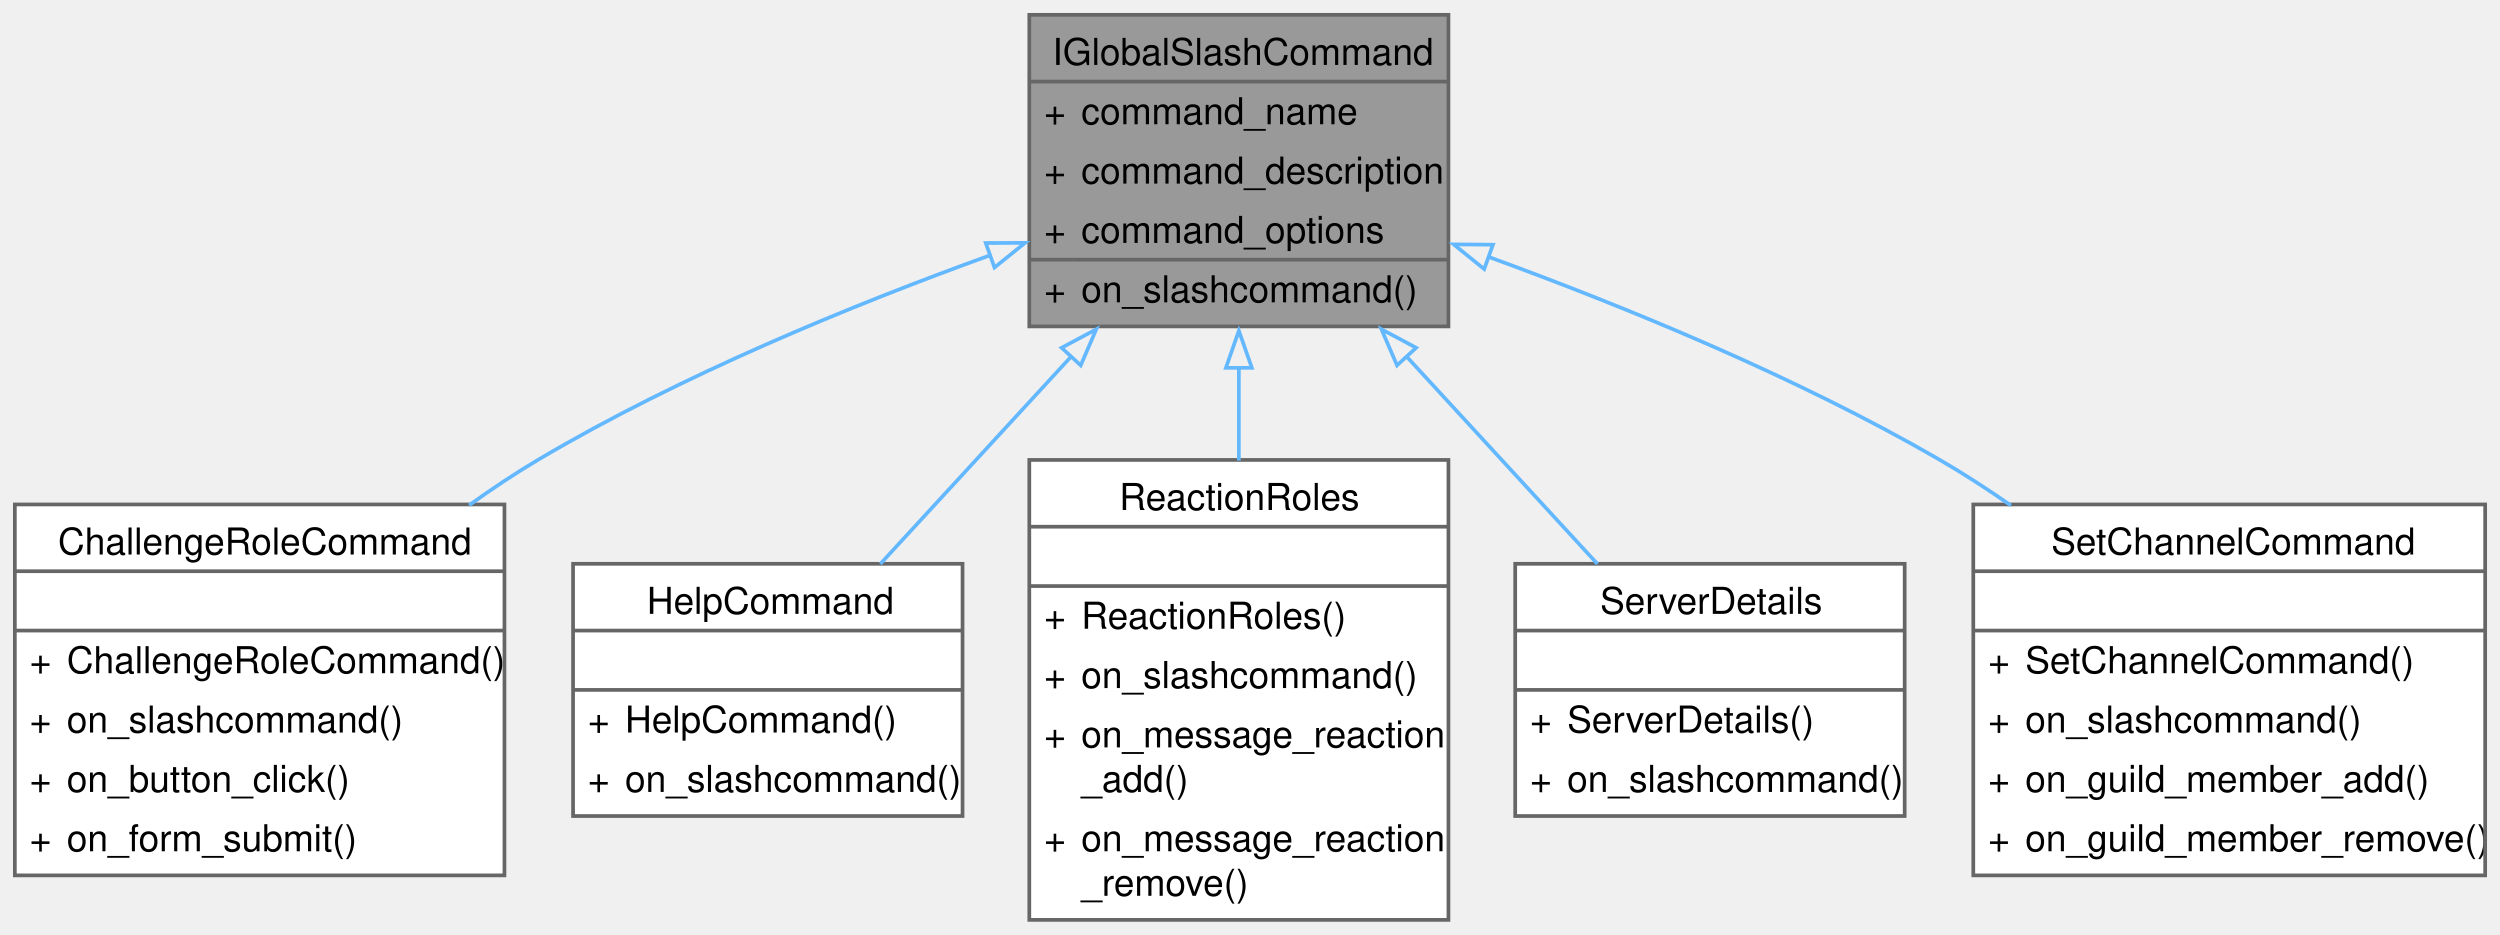
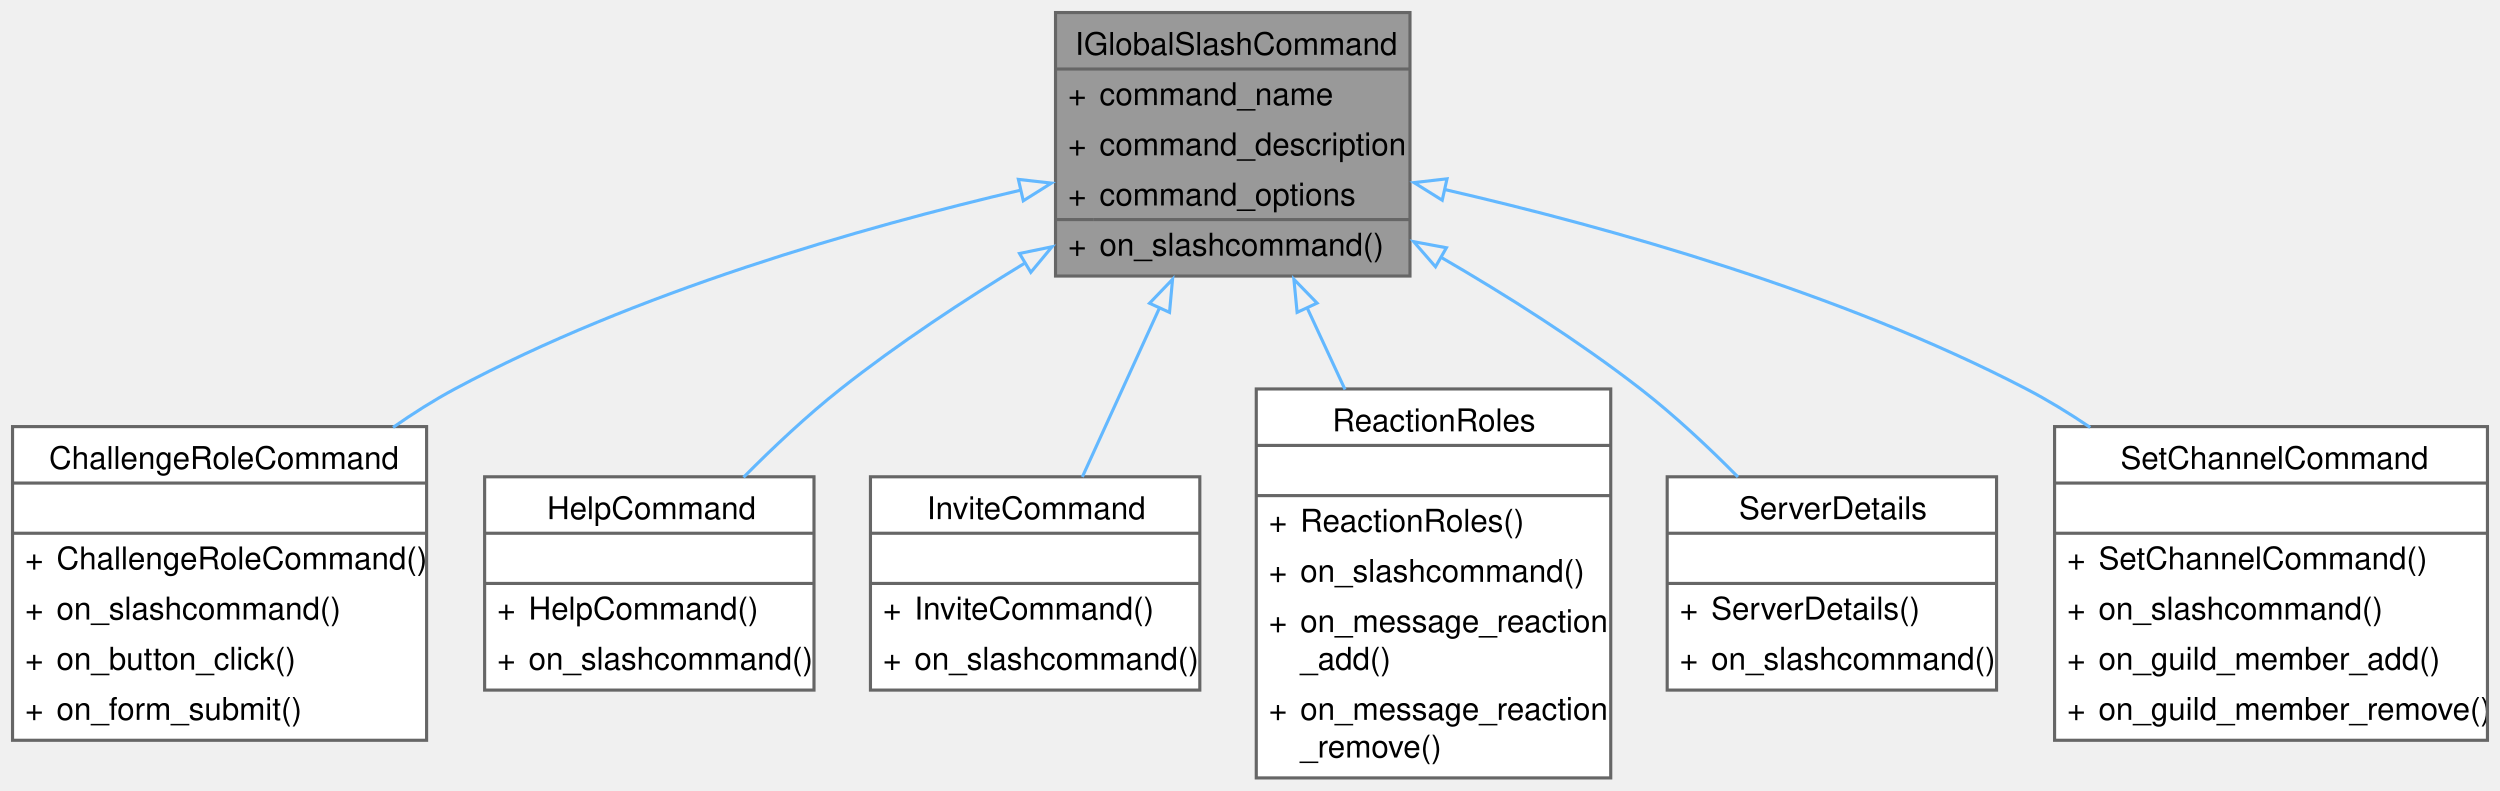
- <svg xmlns="http://www.w3.org/2000/svg" xmlns:xlink="http://www.w3.org/1999/xlink" width="674pt" height="252pt" viewBox="0.00 0.00 674.00 252.00">
+ <svg xmlns="http://www.w3.org/2000/svg" xmlns:xlink="http://www.w3.org/1999/xlink" width="797pt" height="252pt" viewBox="0.00 0.00 797.00 252.00">
  <g id="graph0" class="graph" transform="scale(1 1) rotate(0) translate(4 248)">
    <g id="Node000001" class="node">
      <g id="a_Node000001">
        <a xlink:title=" ">
-           <polygon fill="#999999" stroke="none" points="386.5,-244 273.5,-244 273.5,-160 386.5,-160 386.5,-244" />
-           <text text-anchor="start" x="279.75" y="-230.5" font-family="Helvetica,sans-Serif" font-size="10.00">IGlobalSlashCommand</text>
-           <text text-anchor="start" x="277.5" y="-214.5" font-family="Helvetica,sans-Serif" font-size="10.00">+</text>
-           <text text-anchor="start" x="287.5" y="-214.5" font-family="Helvetica,sans-Serif" font-size="10.00">command_name</text>
-           <text text-anchor="start" x="277.5" y="-198.5" font-family="Helvetica,sans-Serif" font-size="10.00">+</text>
-           <text text-anchor="start" x="287.5" y="-198.5" font-family="Helvetica,sans-Serif" font-size="10.00">command_description</text>
-           <text text-anchor="start" x="277.5" y="-182.5" font-family="Helvetica,sans-Serif" font-size="10.00">+</text>
-           <text text-anchor="start" x="287.5" y="-182.5" font-family="Helvetica,sans-Serif" font-size="10.00">command_options</text>
-           <text text-anchor="start" x="277.5" y="-166.5" font-family="Helvetica,sans-Serif" font-size="10.00">+</text>
-           <text text-anchor="start" x="287.5" y="-166.5" font-family="Helvetica,sans-Serif" font-size="10.00">on_slashcommand()</text>
-           <polygon fill="#666666" stroke="#666666" points="273.5,-226 273.5,-226 386.5,-226 386.5,-226 273.5,-226" />
-           <polygon fill="#666666" stroke="#666666" points="273.5,-178 273.5,-178 285.5,-178 285.5,-178 273.5,-178" />
-           <polygon fill="#666666" stroke="#666666" points="285.5,-178 285.5,-178 386.5,-178 386.5,-178 285.5,-178" />
-           <polygon fill="none" stroke="#666666" points="273.5,-160 273.5,-244 386.5,-244 386.5,-160 273.5,-160" />
+           <polygon fill="#999999" stroke="none" points="445.5,-244 332.5,-244 332.5,-160 445.5,-160 445.5,-244" />
+           <text text-anchor="start" x="338.75" y="-230.5" font-family="Helvetica,sans-Serif" font-size="10.00">IGlobalSlashCommand</text>
+           <text text-anchor="start" x="336.5" y="-214.5" font-family="Helvetica,sans-Serif" font-size="10.00">+</text>
+           <text text-anchor="start" x="346.5" y="-214.5" font-family="Helvetica,sans-Serif" font-size="10.00">command_name</text>
+           <text text-anchor="start" x="336.5" y="-198.5" font-family="Helvetica,sans-Serif" font-size="10.00">+</text>
+           <text text-anchor="start" x="346.5" y="-198.5" font-family="Helvetica,sans-Serif" font-size="10.00">command_description</text>
+           <text text-anchor="start" x="336.5" y="-182.5" font-family="Helvetica,sans-Serif" font-size="10.00">+</text>
+           <text text-anchor="start" x="346.5" y="-182.5" font-family="Helvetica,sans-Serif" font-size="10.00">command_options</text>
+           <text text-anchor="start" x="336.5" y="-166.5" font-family="Helvetica,sans-Serif" font-size="10.00">+</text>
+           <text text-anchor="start" x="346.5" y="-166.5" font-family="Helvetica,sans-Serif" font-size="10.00">on_slashcommand()</text>
+           <polygon fill="#666666" stroke="#666666" points="332.5,-226 332.5,-226 445.5,-226 445.5,-226 332.5,-226" />
+           <polygon fill="#666666" stroke="#666666" points="332.5,-178 332.5,-178 344.5,-178 344.5,-178 332.5,-178" />
+           <polygon fill="#666666" stroke="#666666" points="344.5,-178 344.5,-178 445.5,-178 445.5,-178 344.5,-178" />
+           <polygon fill="none" stroke="#666666" points="332.5,-160 332.5,-244 445.5,-244 445.5,-160 332.5,-160" />
        </a>
      </g>
    </g>
    <g id="Node000002" class="node">
      <g id="a_Node000002">
        <a xlink:href="classChallengeRoleCommand.html" target="_top" xlink:title=" ">
          <polygon fill="white" stroke="none" points="132,-112 0,-112 0,-12 132,-12 132,-112" />
          <text text-anchor="start" x="11.62" y="-98.5" font-family="Helvetica,sans-Serif" font-size="10.00">ChallengeRoleCommand</text>
          <text text-anchor="start" x="64.5" y="-82.5" font-family="Helvetica,sans-Serif" font-size="10.00"> </text>
          <text text-anchor="start" x="4" y="-66.5" font-family="Helvetica,sans-Serif" font-size="10.00">+</text>
          <text text-anchor="start" x="14" y="-66.5" font-family="Helvetica,sans-Serif" font-size="10.00">ChallengeRoleCommand()</text>
          <text text-anchor="start" x="4" y="-50.5" font-family="Helvetica,sans-Serif" font-size="10.00">+</text>
          <text text-anchor="start" x="14" y="-50.5" font-family="Helvetica,sans-Serif" font-size="10.00">on_slashcommand()</text>
          <text text-anchor="start" x="4" y="-34.5" font-family="Helvetica,sans-Serif" font-size="10.00">+</text>
          <text text-anchor="start" x="14" y="-34.5" font-family="Helvetica,sans-Serif" font-size="10.00">on_button_click()</text>
          <text text-anchor="start" x="4" y="-18.5" font-family="Helvetica,sans-Serif" font-size="10.00">+</text>
          <text text-anchor="start" x="14" y="-18.5" font-family="Helvetica,sans-Serif" font-size="10.00">on_form_submit()</text>
          <polygon fill="#666666" stroke="#666666" points="0,-94 0,-94 132,-94 132,-94 0,-94" />
          <polygon fill="#666666" stroke="#666666" points="0,-78 0,-78 132,-78 132,-78 0,-78" />
          <polygon fill="none" stroke="#666666" points="0,-12 0,-112 132,-112 132,-12 0,-12" />
        </a>
      </g>
    </g>
    <g id="edge1_Node000001_Node000002" class="edge">
      <g id="a_edge1_Node000001_Node000002">
        <a xlink:title=" ">
-           <path fill="none" stroke="#63b8ff" d="M263.05,-179.22C225.84,-165.78 179.43,-146.77 141,-124 134.79,-120.32 128.55,-116.16 122.47,-111.78" />
-           <polygon fill="none" stroke="#63b8ff" points="261.76,-182.48 272.36,-182.53 264.11,-175.88 261.76,-182.48" />
+           <path fill="none" stroke="#63b8ff" d="M321.67,-187.45C270.17,-175.38 198.47,-154.8 141,-124 134.34,-120.43 127.71,-116.23 121.3,-111.74" />
+           <polygon fill="none" stroke="#63b8ff" points="320.66,-190.81 331.19,-189.63 322.22,-183.99 320.66,-190.81" />
        </a>
      </g>
    </g>
    <g id="Node000003" class="node">
      <g id="a_Node000003">
        <a xlink:href="classHelpCommand.html" target="_top" xlink:title=" ">
          <polygon fill="white" stroke="none" points="255.5,-96 150.5,-96 150.5,-28 255.5,-28 255.5,-96" />
          <text text-anchor="start" x="170.38" y="-82.5" font-family="Helvetica,sans-Serif" font-size="10.00">HelpCommand</text>
          <text text-anchor="start" x="201.5" y="-66.5" font-family="Helvetica,sans-Serif" font-size="10.00"> </text>
          <text text-anchor="start" x="154.5" y="-50.5" font-family="Helvetica,sans-Serif" font-size="10.00">+</text>
          <text text-anchor="start" x="164.5" y="-50.5" font-family="Helvetica,sans-Serif" font-size="10.00">HelpCommand()</text>
          <text text-anchor="start" x="154.5" y="-34.5" font-family="Helvetica,sans-Serif" font-size="10.00">+</text>
          <text text-anchor="start" x="164.5" y="-34.5" font-family="Helvetica,sans-Serif" font-size="10.00">on_slashcommand()</text>
          <polygon fill="#666666" stroke="#666666" points="150.5,-78 150.5,-78 255.5,-78 255.5,-78 150.5,-78" />
          <polygon fill="#666666" stroke="#666666" points="150.5,-62 150.5,-62 255.5,-62 255.5,-62 150.5,-62" />
          <polygon fill="none" stroke="#666666" points="150.5,-28 150.5,-96 255.5,-96 255.5,-28 150.5,-28" />
        </a>
      </g>
    </g>
    <g id="edge2_Node000001_Node000003" class="edge">
      <g id="a_edge2_Node000001_Node000003">
        <a xlink:title=" ">
-           <path fill="none" stroke="#63b8ff" d="M284.88,-151.98C267.79,-133.4 248.74,-112.71 233.33,-95.96" />
-           <polygon fill="none" stroke="#63b8ff" points="282.21,-154.24 291.56,-159.23 287.36,-149.5 282.21,-154.24" />
+           <path fill="none" stroke="#63b8ff" d="M322.9,-164.24C303.3,-152.3 282.22,-138.4 264,-124 253.31,-115.55 242.51,-105.4 233.03,-95.83" />
+           <polygon fill="none" stroke="#63b8ff" points="321.02,-167.19 331.39,-169.33 324.62,-161.18 321.02,-167.19" />
        </a>
      </g>
    </g>
    <g id="Node000004" class="node">
      <g id="a_Node000004">
-         <a xlink:href="classReactionRoles.html" target="_top" xlink:title=" ">
-           <polygon fill="white" stroke="none" points="386.5,-124 273.5,-124 273.5,0 386.5,0 386.5,-124" />
-           <text text-anchor="start" x="297.75" y="-110.5" font-family="Helvetica,sans-Serif" font-size="10.00">ReactionRoles</text>
-           <text text-anchor="start" x="328.5" y="-94.5" font-family="Helvetica,sans-Serif" font-size="10.00"> </text>
-           <text text-anchor="start" x="277.5" y="-78.5" font-family="Helvetica,sans-Serif" font-size="10.00">+</text>
-           <text text-anchor="start" x="287.5" y="-78.5" font-family="Helvetica,sans-Serif" font-size="10.00">ReactionRoles()</text>
-           <text text-anchor="start" x="277.5" y="-62.5" font-family="Helvetica,sans-Serif" font-size="10.00">+</text>
-           <text text-anchor="start" x="287.5" y="-62.5" font-family="Helvetica,sans-Serif" font-size="10.00">on_slashcommand()</text>
-           <text text-anchor="start" x="277.5" y="-46.5" font-family="Helvetica,sans-Serif" font-size="10.00">+</text>
-           <text text-anchor="start" x="287.5" y="-46.5" font-family="Helvetica,sans-Serif" font-size="10.00">on_message_reaction</text>
-           <text text-anchor="start" x="287.5" y="-34.5" font-family="Helvetica,sans-Serif" font-size="10.00">_add()</text>
-           <text text-anchor="start" x="277.5" y="-18.5" font-family="Helvetica,sans-Serif" font-size="10.00">+</text>
-           <text text-anchor="start" x="287.5" y="-18.5" font-family="Helvetica,sans-Serif" font-size="10.00">on_message_reaction</text>
-           <text text-anchor="start" x="287.5" y="-6.5" font-family="Helvetica,sans-Serif" font-size="10.00">_remove()</text>
-           <polygon fill="#666666" stroke="#666666" points="273.5,-106 273.5,-106 386.5,-106 386.5,-106 273.5,-106" />
-           <polygon fill="#666666" stroke="#666666" points="273.5,-90 273.5,-90 386.5,-90 386.5,-90 273.5,-90" />
-           <polygon fill="none" stroke="#666666" points="273.5,0 273.5,-124 386.5,-124 386.5,0 273.5,0" />
+         <a xlink:href="classInviteCommand.html" target="_top" xlink:title=" ">
+           <polygon fill="white" stroke="none" points="378.5,-96 273.5,-96 273.5,-28 378.5,-28 378.5,-96" />
+           <text text-anchor="start" x="291.5" y="-82.5" font-family="Helvetica,sans-Serif" font-size="10.00">InviteCommand</text>
+           <text text-anchor="start" x="324.5" y="-66.5" font-family="Helvetica,sans-Serif" font-size="10.00"> </text>
+           <text text-anchor="start" x="277.5" y="-50.5" font-family="Helvetica,sans-Serif" font-size="10.00">+</text>
+           <text text-anchor="start" x="287.5" y="-50.5" font-family="Helvetica,sans-Serif" font-size="10.00">InviteCommand()</text>
+           <text text-anchor="start" x="277.5" y="-34.5" font-family="Helvetica,sans-Serif" font-size="10.00">+</text>
+           <text text-anchor="start" x="287.5" y="-34.5" font-family="Helvetica,sans-Serif" font-size="10.00">on_slashcommand()</text>
+           <polygon fill="#666666" stroke="#666666" points="273.5,-78 273.5,-78 378.5,-78 378.5,-78 273.5,-78" />
+           <polygon fill="#666666" stroke="#666666" points="273.5,-62 273.5,-62 378.5,-62 378.5,-62 273.5,-62" />
+           <polygon fill="none" stroke="#666666" points="273.5,-28 273.5,-96 378.5,-96 378.5,-28 273.5,-28" />
        </a>
      </g>
    </g>
    <g id="edge3_Node000001_Node000004" class="edge">
      <g id="a_edge3_Node000001_Node000004">
        <a xlink:title=" ">
-           <path fill="none" stroke="#63b8ff" d="M330,-149.01C330,-140.79 330,-132.23 330,-123.83" />
-           <polygon fill="none" stroke="#63b8ff" points="326.5,-148.83 330,-158.83 333.5,-148.83 326.5,-148.83" />
+           <path fill="none" stroke="#63b8ff" d="M365.7,-149.96C357.46,-131.91 348.42,-112.1 341.05,-95.96" />
+           <polygon fill="none" stroke="#63b8ff" points="362.47,-151.32 369.81,-158.96 368.84,-148.41 362.47,-151.32" />
        </a>
      </g>
    </g>
    <g id="Node000005" class="node">
      <g id="a_Node000005">
-         <a xlink:href="classServerDetails.html" target="_top" xlink:title=" ">
-           <polygon fill="white" stroke="none" points="509.5,-96 404.5,-96 404.5,-28 509.5,-28 509.5,-96" />
-           <text text-anchor="start" x="427.38" y="-82.5" font-family="Helvetica,sans-Serif" font-size="10.00">ServerDetails</text>
-           <text text-anchor="start" x="455.5" y="-66.5" font-family="Helvetica,sans-Serif" font-size="10.00"> </text>
-           <text text-anchor="start" x="408.5" y="-50.5" font-family="Helvetica,sans-Serif" font-size="10.00">+</text>
-           <text text-anchor="start" x="418.5" y="-50.5" font-family="Helvetica,sans-Serif" font-size="10.00">ServerDetails()</text>
-           <text text-anchor="start" x="408.5" y="-34.5" font-family="Helvetica,sans-Serif" font-size="10.00">+</text>
-           <text text-anchor="start" x="418.5" y="-34.5" font-family="Helvetica,sans-Serif" font-size="10.00">on_slashcommand()</text>
-           <polygon fill="#666666" stroke="#666666" points="404.5,-78 404.5,-78 509.5,-78 509.5,-78 404.5,-78" />
-           <polygon fill="#666666" stroke="#666666" points="404.5,-62 404.5,-62 509.5,-62 509.5,-62 404.5,-62" />
-           <polygon fill="none" stroke="#666666" points="404.5,-28 404.5,-96 509.5,-96 509.5,-28 404.5,-28" />
+         <a xlink:href="classReactionRoles.html" target="_top" xlink:title=" ">
+           <polygon fill="white" stroke="none" points="509.5,-124 396.5,-124 396.5,0 509.5,0 509.5,-124" />
+           <text text-anchor="start" x="420.75" y="-110.5" font-family="Helvetica,sans-Serif" font-size="10.00">ReactionRoles</text>
+           <text text-anchor="start" x="451.5" y="-94.5" font-family="Helvetica,sans-Serif" font-size="10.00"> </text>
+           <text text-anchor="start" x="400.5" y="-78.5" font-family="Helvetica,sans-Serif" font-size="10.00">+</text>
+           <text text-anchor="start" x="410.5" y="-78.5" font-family="Helvetica,sans-Serif" font-size="10.00">ReactionRoles()</text>
+           <text text-anchor="start" x="400.5" y="-62.5" font-family="Helvetica,sans-Serif" font-size="10.00">+</text>
+           <text text-anchor="start" x="410.5" y="-62.5" font-family="Helvetica,sans-Serif" font-size="10.00">on_slashcommand()</text>
+           <text text-anchor="start" x="400.5" y="-46.5" font-family="Helvetica,sans-Serif" font-size="10.00">+</text>
+           <text text-anchor="start" x="410.5" y="-46.5" font-family="Helvetica,sans-Serif" font-size="10.00">on_message_reaction</text>
+           <text text-anchor="start" x="410.5" y="-34.5" font-family="Helvetica,sans-Serif" font-size="10.00">_add()</text>
+           <text text-anchor="start" x="400.5" y="-18.5" font-family="Helvetica,sans-Serif" font-size="10.00">+</text>
+           <text text-anchor="start" x="410.5" y="-18.5" font-family="Helvetica,sans-Serif" font-size="10.00">on_message_reaction</text>
+           <text text-anchor="start" x="410.5" y="-6.5" font-family="Helvetica,sans-Serif" font-size="10.00">_remove()</text>
+           <polygon fill="#666666" stroke="#666666" points="396.5,-106 396.5,-106 509.5,-106 509.5,-106 396.5,-106" />
+           <polygon fill="#666666" stroke="#666666" points="396.5,-90 396.5,-90 509.5,-90 509.5,-90 396.5,-90" />
+           <polygon fill="none" stroke="#666666" points="396.5,0 396.5,-124 509.5,-124 509.5,0 396.5,0" />
        </a>
      </g>
    </g>
    <g id="edge4_Node000001_Node000005" class="edge">
      <g id="a_edge4_Node000001_Node000005">
        <a xlink:title=" ">
-           <path fill="none" stroke="#63b8ff" d="M375.12,-151.98C392.21,-133.4 411.26,-112.71 426.67,-95.96" />
-           <polygon fill="none" stroke="#63b8ff" points="372.64,-149.5 368.44,-159.23 377.79,-154.24 372.64,-149.5" />
+           <path fill="none" stroke="#63b8ff" d="M412.59,-150.14C416.56,-141.58 420.72,-132.61 424.79,-123.83" />
+           <polygon fill="none" stroke="#63b8ff" points="409.52,-148.42 408.49,-158.97 415.88,-151.37 409.52,-148.42" />
        </a>
      </g>
    </g>
    <g id="Node000006" class="node">
      <g id="a_Node000006">
-         <a xlink:href="classSetChannelCommand.html" target="_top" xlink:title=" ">
-           <polygon fill="white" stroke="none" points="666,-112 528,-112 528,-12 666,-12 666,-112" />
-           <text text-anchor="start" x="549" y="-98.5" font-family="Helvetica,sans-Serif" font-size="10.00">SetChannelCommand</text>
-           <text text-anchor="start" x="595.5" y="-82.5" font-family="Helvetica,sans-Serif" font-size="10.00"> </text>
-           <text text-anchor="start" x="532" y="-66.5" font-family="Helvetica,sans-Serif" font-size="10.00">+</text>
-           <text text-anchor="start" x="542" y="-66.5" font-family="Helvetica,sans-Serif" font-size="10.00">SetChannelCommand()</text>
-           <text text-anchor="start" x="532" y="-50.5" font-family="Helvetica,sans-Serif" font-size="10.00">+</text>
-           <text text-anchor="start" x="542" y="-50.5" font-family="Helvetica,sans-Serif" font-size="10.00">on_slashcommand()</text>
-           <text text-anchor="start" x="532" y="-34.5" font-family="Helvetica,sans-Serif" font-size="10.00">+</text>
-           <text text-anchor="start" x="542" y="-34.5" font-family="Helvetica,sans-Serif" font-size="10.00">on_guild_member_add()</text>
-           <text text-anchor="start" x="532" y="-18.5" font-family="Helvetica,sans-Serif" font-size="10.00">+</text>
-           <text text-anchor="start" x="542" y="-18.5" font-family="Helvetica,sans-Serif" font-size="10.00">on_guild_member_remove()</text>
-           <polygon fill="#666666" stroke="#666666" points="528,-94 528,-94 666,-94 666,-94 528,-94" />
-           <polygon fill="#666666" stroke="#666666" points="528,-78 528,-78 666,-78 666,-78 528,-78" />
-           <polygon fill="none" stroke="#666666" points="528,-12 528,-112 666,-112 666,-12 528,-12" />
+         <a xlink:href="classServerDetails.html" target="_top" xlink:title=" ">
+           <polygon fill="white" stroke="none" points="632.5,-96 527.5,-96 527.5,-28 632.5,-28 632.5,-96" />
+           <text text-anchor="start" x="550.38" y="-82.5" font-family="Helvetica,sans-Serif" font-size="10.00">ServerDetails</text>
+           <text text-anchor="start" x="578.5" y="-66.5" font-family="Helvetica,sans-Serif" font-size="10.00"> </text>
+           <text text-anchor="start" x="531.5" y="-50.5" font-family="Helvetica,sans-Serif" font-size="10.00">+</text>
+           <text text-anchor="start" x="541.5" y="-50.5" font-family="Helvetica,sans-Serif" font-size="10.00">ServerDetails()</text>
+           <text text-anchor="start" x="531.5" y="-34.5" font-family="Helvetica,sans-Serif" font-size="10.00">+</text>
+           <text text-anchor="start" x="541.5" y="-34.5" font-family="Helvetica,sans-Serif" font-size="10.00">on_slashcommand()</text>
+           <polygon fill="#666666" stroke="#666666" points="527.5,-78 527.5,-78 632.5,-78 632.5,-78 527.5,-78" />
+           <polygon fill="#666666" stroke="#666666" points="527.5,-62 527.5,-62 632.5,-62 632.5,-62 527.5,-62" />
+           <polygon fill="none" stroke="#666666" points="527.5,-28 527.5,-96 632.5,-96 632.5,-28 527.5,-28" />
        </a>
      </g>
    </g>
    <g id="edge5_Node000001_Node000006" class="edge">
      <g id="a_edge5_Node000001_Node000006">
        <a xlink:title=" ">
-           <path fill="none" stroke="#63b8ff" d="M397.19,-178.79C434.28,-165.27 480.5,-146.32 519,-124 525.4,-120.29 531.84,-116.11 538.15,-111.72" />
-           <polygon fill="none" stroke="#63b8ff" points="396.14,-175.45 387.91,-182.12 398.5,-182.03 396.14,-175.45" />
+           <path fill="none" stroke="#63b8ff" d="M455.25,-166.06C476.36,-153.81 499.32,-139.27 519,-124 529.77,-115.64 540.59,-105.52 550.06,-95.94" />
+           <polygon fill="none" stroke="#63b8ff" points="453.64,-162.95 446.69,-170.95 457.11,-169.02 453.64,-162.95" />
+         </a>
+       </g>
+     </g>
+     <g id="Node000007" class="node">
+       <g id="a_Node000007">
+         <a xlink:href="classSetChannelCommand.html" target="_top" xlink:title=" ">
+           <polygon fill="white" stroke="none" points="789,-112 651,-112 651,-12 789,-12 789,-112" />
+           <text text-anchor="start" x="672" y="-98.5" font-family="Helvetica,sans-Serif" font-size="10.00">SetChannelCommand</text>
+           <text text-anchor="start" x="718.5" y="-82.5" font-family="Helvetica,sans-Serif" font-size="10.00"> </text>
+           <text text-anchor="start" x="655" y="-66.5" font-family="Helvetica,sans-Serif" font-size="10.00">+</text>
+           <text text-anchor="start" x="665" y="-66.5" font-family="Helvetica,sans-Serif" font-size="10.00">SetChannelCommand()</text>
+           <text text-anchor="start" x="655" y="-50.5" font-family="Helvetica,sans-Serif" font-size="10.00">+</text>
+           <text text-anchor="start" x="665" y="-50.5" font-family="Helvetica,sans-Serif" font-size="10.00">on_slashcommand()</text>
+           <text text-anchor="start" x="655" y="-34.5" font-family="Helvetica,sans-Serif" font-size="10.00">+</text>
+           <text text-anchor="start" x="665" y="-34.5" font-family="Helvetica,sans-Serif" font-size="10.00">on_guild_member_add()</text>
+           <text text-anchor="start" x="655" y="-18.5" font-family="Helvetica,sans-Serif" font-size="10.00">+</text>
+           <text text-anchor="start" x="665" y="-18.5" font-family="Helvetica,sans-Serif" font-size="10.00">on_guild_member_remove()</text>
+           <polygon fill="#666666" stroke="#666666" points="651,-94 651,-94 789,-94 789,-94 651,-94" />
+           <polygon fill="#666666" stroke="#666666" points="651,-78 651,-78 789,-78 789,-78 651,-78" />
+           <polygon fill="none" stroke="#666666" points="651,-12 651,-112 789,-112 789,-12 651,-12" />
+         </a>
+       </g>
+     </g>
+     <g id="edge6_Node000001_Node000007" class="edge">
+       <g id="a_edge6_Node000001_Node000007">
+         <a xlink:title=" ">
+           <path fill="none" stroke="#63b8ff" d="M456.52,-187.59C509.04,-175.5 582.7,-154.84 642,-124 648.86,-120.43 655.72,-116.23 662.37,-111.73" />
+           <polygon fill="none" stroke="#63b8ff" points="455.78,-184.17 446.79,-189.78 457.31,-191 455.78,-184.17" />
        </a>
      </g>
    </g>
  </g>
</svg>
